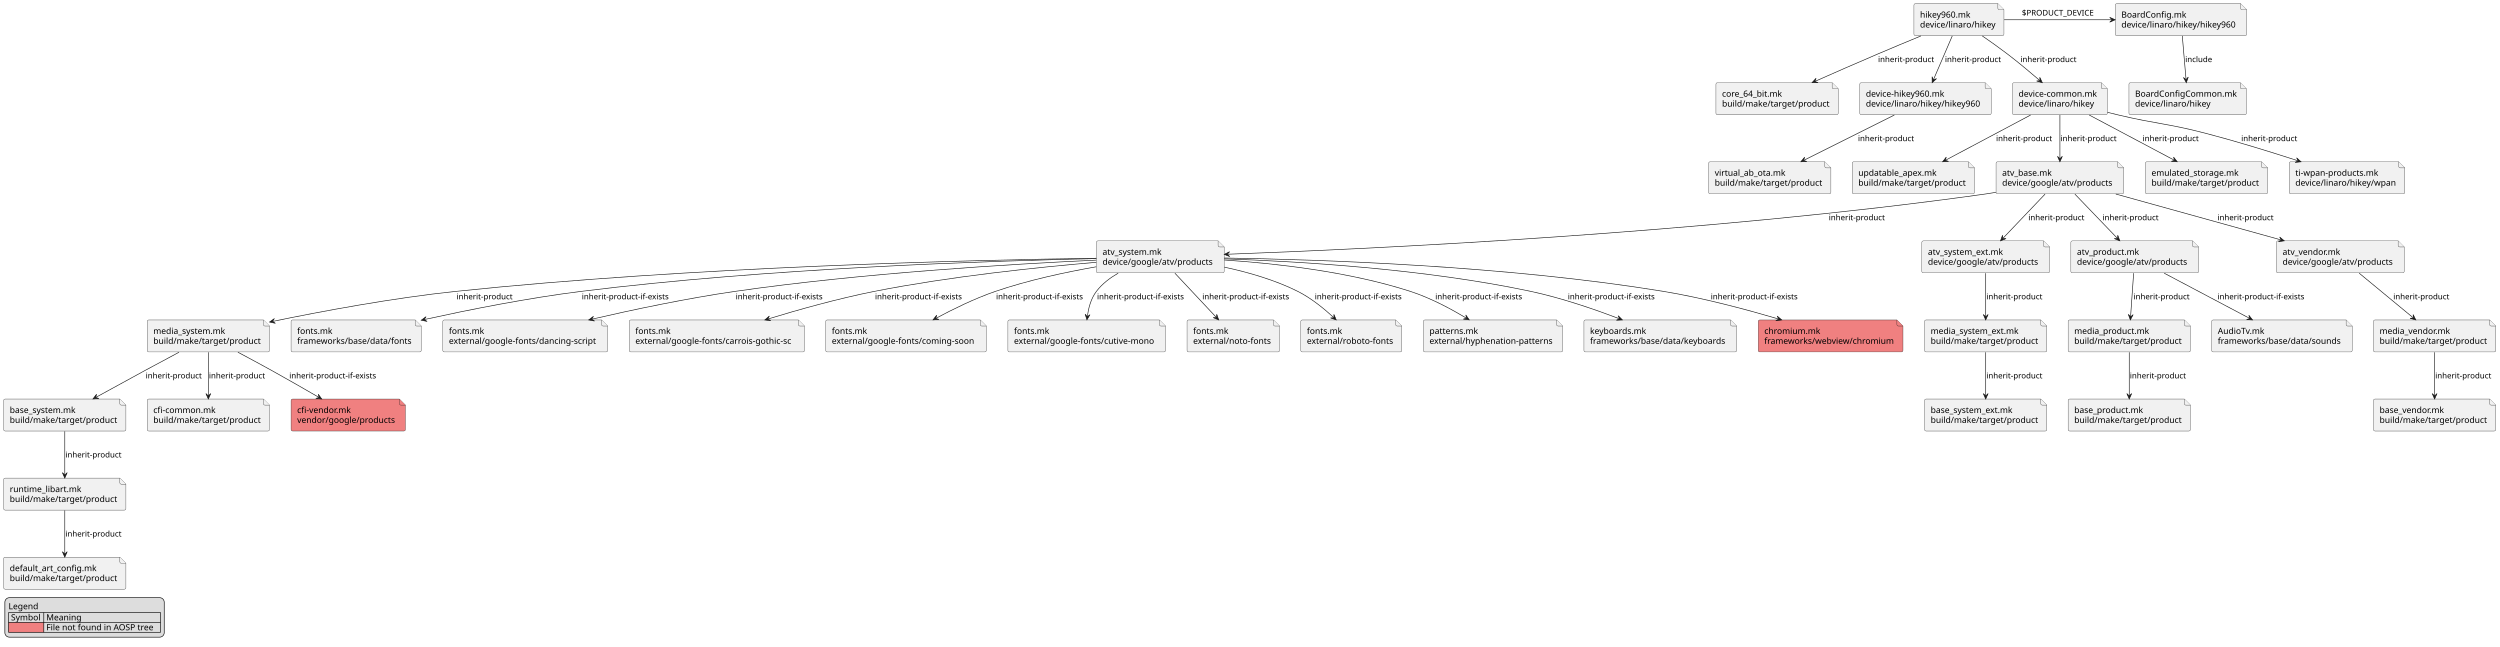
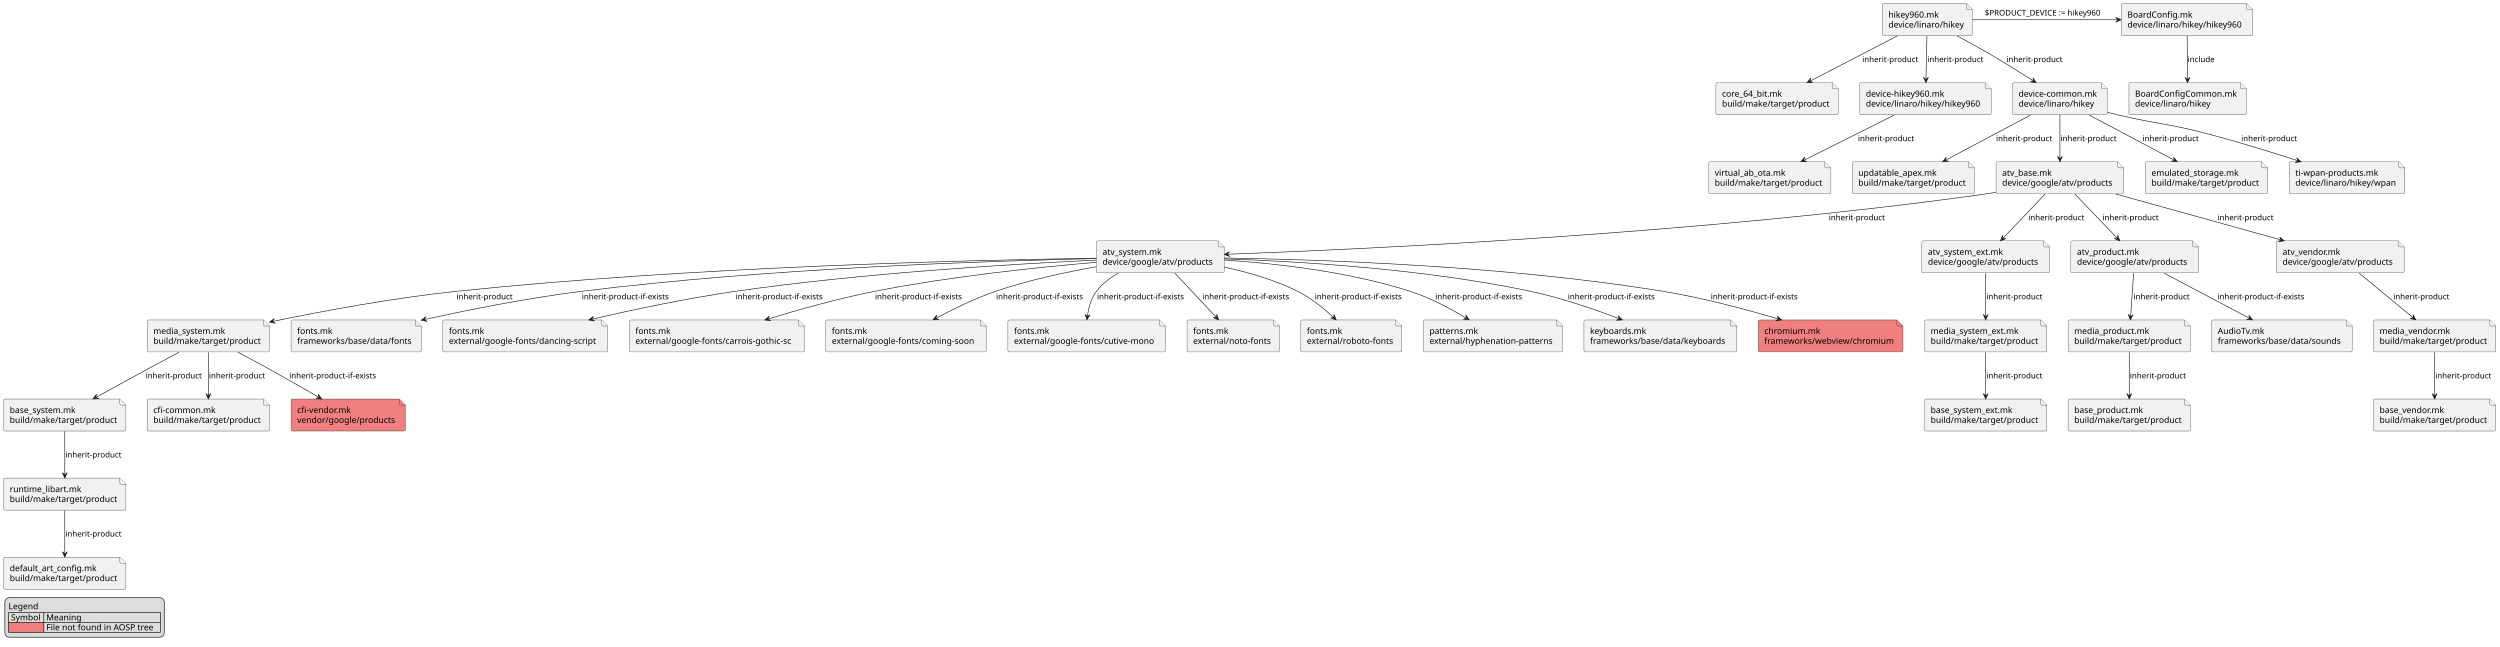
<svg xmlns="http://www.w3.org/2000/svg" contentStyleType="text/css" height="1063px" preserveAspectRatio="none" style="width:4110px;height:1063px;background:#FFFFFF;" version="1.1" viewBox="0 0 4110 1063" width="4110px" zoomAndPan="magnify">
  <defs />
  <g>
    <g id="elem_F0">
-       <path d="M3146.5,8.5 L3146.5,56.094 A2.5,2.5 0 0 0 3149,58.594 L3292,58.594 A2.5,2.5 0 0 0 3294.5,56.094 L3294.5,16 L3284.5,6 L3149,6 A2.5,2.5 0 0 0 3146.5,8.5 " fill="#F1F1F1" style="stroke:#181818;stroke-width:0.5;" />
-       <path d="M3284.5,6 L3284.5,13.5 A2.5,2.5 0 0 0 3287,16 L3294.5,16 " fill="#F1F1F1" style="stroke:#181818;stroke-width:0.5;" />
-       <text fill="#000000" font-family="sans-serif" font-size="14" lengthAdjust="spacing" textLength="88" x="3156.5" y="28.995">hikey960.mk</text>
-       <text fill="#000000" font-family="sans-serif" font-size="14" lengthAdjust="spacing" textLength="128" x="3156.5" y="45.292">device/linaro/hikey</text>
+       <path d="M3094.5,8.5 L3094.5,56.094 A2.5,2.5 0 0 0 3097,58.594 L3240,58.594 A2.5,2.5 0 0 0 3242.5,56.094 L3242.5,16 L3232.5,6 L3097,6 A2.5,2.5 0 0 0 3094.5,8.5 " fill="#F1F1F1" style="stroke:#181818;stroke-width:0.5;" />
+       <path d="M3232.5,6 L3232.5,13.5 A2.5,2.5 0 0 0 3235,16 L3242.5,16 " fill="#F1F1F1" style="stroke:#181818;stroke-width:0.5;" />
+       <text fill="#000000" font-family="sans-serif" font-size="14" lengthAdjust="spacing" textLength="88" x="3104.5" y="28.995">hikey960.mk</text>
+       <text fill="#000000" font-family="sans-serif" font-size="14" lengthAdjust="spacing" textLength="128" x="3104.5" y="45.292">device/linaro/hikey</text>
    </g>
    <g id="elem_F1">
-       <path d="M3477.5,8.5 L3477.5,56.094 A2.5,2.5 0 0 0 3480,58.594 L3691,58.594 A2.5,2.5 0 0 0 3693.5,56.094 L3693.5,16 L3683.5,6 L3480,6 A2.5,2.5 0 0 0 3477.5,8.5 " fill="#F1F1F1" style="stroke:#181818;stroke-width:0.5;" />
-       <path d="M3683.5,6 L3683.5,13.5 A2.5,2.5 0 0 0 3686,16 L3693.5,16 " fill="#F1F1F1" style="stroke:#181818;stroke-width:0.5;" />
-       <text fill="#000000" font-family="sans-serif" font-size="14" lengthAdjust="spacing" textLength="110" x="3487.5" y="28.995">BoardConfig.mk</text>
-       <text fill="#000000" font-family="sans-serif" font-size="14" lengthAdjust="spacing" textLength="196" x="3487.5" y="45.292">device/linaro/hikey/hikey960</text>
+       <path d="M3487.5,8.5 L3487.5,56.094 A2.5,2.5 0 0 0 3490,58.594 L3701,58.594 A2.5,2.5 0 0 0 3703.5,56.094 L3703.5,16 L3693.5,6 L3490,6 A2.5,2.5 0 0 0 3487.5,8.5 " fill="#F1F1F1" style="stroke:#181818;stroke-width:0.5;" />
+       <path d="M3693.5,6 L3693.5,13.5 A2.5,2.5 0 0 0 3696,16 L3703.5,16 " fill="#F1F1F1" style="stroke:#181818;stroke-width:0.5;" />
+       <text fill="#000000" font-family="sans-serif" font-size="14" lengthAdjust="spacing" textLength="110" x="3497.5" y="28.995">BoardConfig.mk</text>
+       <text fill="#000000" font-family="sans-serif" font-size="14" lengthAdjust="spacing" textLength="196" x="3497.5" y="45.292">device/linaro/hikey/hikey960</text>
    </g>
    <g id="elem_F2">
      <path d="M2821,138.5 L2821,186.094 A2.5,2.5 0 0 0 2823.5,188.594 L3019.5,188.594 A2.5,2.5 0 0 0 3022,186.094 L3022,146 L3012,136 L2823.5,136 A2.5,2.5 0 0 0 2821,138.5 " fill="#F1F1F1" style="stroke:#181818;stroke-width:0.5;" />
      <path d="M3012,136 L3012,143.5 A2.5,2.5 0 0 0 3014.5,146 L3022,146 " fill="#F1F1F1" style="stroke:#181818;stroke-width:0.5;" />
      <text fill="#000000" font-family="sans-serif" font-size="14" lengthAdjust="spacing" textLength="105" x="2831" y="158.995">core_64_bit.mk</text>
      <text fill="#000000" font-family="sans-serif" font-size="14" lengthAdjust="spacing" textLength="181" x="2831" y="175.292">build/make/target/product</text>
    </g>
    <g id="elem_F3">
      <path d="M3057.5,138.5 L3057.5,186.094 A2.5,2.5 0 0 0 3060,188.594 L3271,188.594 A2.5,2.5 0 0 0 3273.5,186.094 L3273.5,146 L3263.5,136 L3060,136 A2.5,2.5 0 0 0 3057.5,138.5 " fill="#F1F1F1" style="stroke:#181818;stroke-width:0.5;" />
      <path d="M3263.5,136 L3263.5,143.5 A2.5,2.5 0 0 0 3266,146 L3273.5,146 " fill="#F1F1F1" style="stroke:#181818;stroke-width:0.5;" />
      <text fill="#000000" font-family="sans-serif" font-size="14" lengthAdjust="spacing" textLength="138" x="3067.5" y="158.995">device-hikey960.mk</text>
      <text fill="#000000" font-family="sans-serif" font-size="14" lengthAdjust="spacing" textLength="196" x="3067.5" y="175.292">device/linaro/hikey/hikey960</text>
    </g>
    <g id="elem_F4">
      <path d="M3308.5,138.5 L3308.5,186.094 A2.5,2.5 0 0 0 3311,188.594 L3462,188.594 A2.5,2.5 0 0 0 3464.5,186.094 L3464.5,146 L3454.5,136 L3311,136 A2.5,2.5 0 0 0 3308.5,138.5 " fill="#F1F1F1" style="stroke:#181818;stroke-width:0.5;" />
      <path d="M3454.5,136 L3454.5,143.5 A2.5,2.5 0 0 0 3457,146 L3464.5,146 " fill="#F1F1F1" style="stroke:#181818;stroke-width:0.5;" />
      <text fill="#000000" font-family="sans-serif" font-size="14" lengthAdjust="spacing" textLength="136" x="3318.5" y="158.995">device-common.mk</text>
      <text fill="#000000" font-family="sans-serif" font-size="14" lengthAdjust="spacing" textLength="128" x="3318.5" y="175.292">device/linaro/hikey</text>
    </g>
    <g id="elem_F5">
      <path d="M3500,138.5 L3500,186.094 A2.5,2.5 0 0 0 3502.5,188.594 L3690.5,188.594 A2.5,2.5 0 0 0 3693,186.094 L3693,146 L3683,136 L3502.5,136 A2.5,2.5 0 0 0 3500,138.5 " fill="#F1F1F1" style="stroke:#181818;stroke-width:0.5;" />
      <path d="M3683,136 L3683,143.5 A2.5,2.5 0 0 0 3685.5,146 L3693,146 " fill="#F1F1F1" style="stroke:#181818;stroke-width:0.5;" />
      <text fill="#000000" font-family="sans-serif" font-size="14" lengthAdjust="spacing" textLength="173" x="3510" y="158.995">BoardConfigCommon.mk</text>
      <text fill="#000000" font-family="sans-serif" font-size="14" lengthAdjust="spacing" textLength="128" x="3510" y="175.292">device/linaro/hikey</text>
    </g>
    <g id="elem_F6">
      <path d="M2809,268.5 L2809,316.094 A2.5,2.5 0 0 0 2811.5,318.594 L3007.5,318.594 A2.5,2.5 0 0 0 3010,316.094 L3010,276 L3000,266 L2811.5,266 A2.5,2.5 0 0 0 2809,268.5 " fill="#F1F1F1" style="stroke:#181818;stroke-width:0.5;" />
      <path d="M3000,266 L3000,273.5 A2.5,2.5 0 0 0 3002.5,276 L3010,276 " fill="#F1F1F1" style="stroke:#181818;stroke-width:0.5;" />
      <text fill="#000000" font-family="sans-serif" font-size="14" lengthAdjust="spacing" textLength="118" x="2819" y="288.995">virtual_ab_ota.mk</text>
      <text fill="#000000" font-family="sans-serif" font-size="14" lengthAdjust="spacing" textLength="181" x="2819" y="305.292">build/make/target/product</text>
    </g>
    <g id="elem_F7">
      <path d="M3045,268.5 L3045,316.094 A2.5,2.5 0 0 0 3047.5,318.594 L3243.5,318.594 A2.5,2.5 0 0 0 3246,316.094 L3246,276 L3236,266 L3047.5,266 A2.5,2.5 0 0 0 3045,268.5 " fill="#F1F1F1" style="stroke:#181818;stroke-width:0.5;" />
      <path d="M3236,266 L3236,273.5 A2.5,2.5 0 0 0 3238.5,276 L3246,276 " fill="#F1F1F1" style="stroke:#181818;stroke-width:0.5;" />
      <text fill="#000000" font-family="sans-serif" font-size="14" lengthAdjust="spacing" textLength="134" x="3055" y="288.995">updatable_apex.mk</text>
      <text fill="#000000" font-family="sans-serif" font-size="14" lengthAdjust="spacing" textLength="181" x="3055" y="305.292">build/make/target/product</text>
    </g>
    <g id="elem_F8">
      <path d="M3281.5,268.5 L3281.5,316.094 A2.5,2.5 0 0 0 3284,318.594 L3489,318.594 A2.5,2.5 0 0 0 3491.5,316.094 L3491.5,276 L3481.5,266 L3284,266 A2.5,2.5 0 0 0 3281.5,268.5 " fill="#F1F1F1" style="stroke:#181818;stroke-width:0.5;" />
      <path d="M3481.5,266 L3481.5,273.5 A2.5,2.5 0 0 0 3484,276 L3491.5,276 " fill="#F1F1F1" style="stroke:#181818;stroke-width:0.5;" />
      <text fill="#000000" font-family="sans-serif" font-size="14" lengthAdjust="spacing" textLength="86" x="3291.5" y="288.995">atv_base.mk</text>
      <text fill="#000000" font-family="sans-serif" font-size="14" lengthAdjust="spacing" textLength="190" x="3291.5" y="305.292">device/google/atv/products</text>
    </g>
    <g id="elem_F9">
      <path d="M3527,268.5 L3527,316.094 A2.5,2.5 0 0 0 3529.5,318.594 L3725.5,318.594 A2.5,2.5 0 0 0 3728,316.094 L3728,276 L3718,266 L3529.5,266 A2.5,2.5 0 0 0 3527,268.5 " fill="#F1F1F1" style="stroke:#181818;stroke-width:0.5;" />
      <path d="M3718,266 L3718,273.5 A2.5,2.5 0 0 0 3720.5,276 L3728,276 " fill="#F1F1F1" style="stroke:#181818;stroke-width:0.5;" />
      <text fill="#000000" font-family="sans-serif" font-size="14" lengthAdjust="spacing" textLength="150" x="3537" y="288.995">emulated_storage.mk</text>
      <text fill="#000000" font-family="sans-serif" font-size="14" lengthAdjust="spacing" textLength="181" x="3537" y="305.292">build/make/target/product</text>
    </g>
    <g id="elem_F10">
      <path d="M3763.5,268.5 L3763.5,316.094 A2.5,2.5 0 0 0 3766,318.594 L3951,318.594 A2.5,2.5 0 0 0 3953.5,316.094 L3953.5,276 L3943.5,266 L3766,266 A2.5,2.5 0 0 0 3763.5,268.5 " fill="#F1F1F1" style="stroke:#181818;stroke-width:0.5;" />
      <path d="M3943.5,266 L3943.5,273.5 A2.5,2.5 0 0 0 3946,276 L3953.5,276 " fill="#F1F1F1" style="stroke:#181818;stroke-width:0.5;" />
      <text fill="#000000" font-family="sans-serif" font-size="14" lengthAdjust="spacing" textLength="142" x="3773.5" y="288.995">ti-wpan-products.mk</text>
      <text fill="#000000" font-family="sans-serif" font-size="14" lengthAdjust="spacing" textLength="170" x="3773.5" y="305.292">device/linaro/hikey/wpan</text>
    </g>
    <g id="elem_F11">
      <path d="M1802.5,398.5 L1802.5,446.094 A2.5,2.5 0 0 0 1805,448.594 L2010,448.594 A2.5,2.5 0 0 0 2012.5,446.094 L2012.5,406 L2002.5,396 L1805,396 A2.5,2.5 0 0 0 1802.5,398.5 " fill="#F1F1F1" style="stroke:#181818;stroke-width:0.5;" />
      <path d="M2002.5,396 L2002.5,403.5 A2.5,2.5 0 0 0 2005,406 L2012.5,406 " fill="#F1F1F1" style="stroke:#181818;stroke-width:0.5;" />
      <text fill="#000000" font-family="sans-serif" font-size="14" lengthAdjust="spacing" textLength="102" x="1812.5" y="418.995">atv_system.mk</text>
      <text fill="#000000" font-family="sans-serif" font-size="14" lengthAdjust="spacing" textLength="190" x="1812.5" y="435.292">device/google/atv/products</text>
    </g>
    <g id="elem_F12">
      <path d="M3159.5,398.5 L3159.5,446.094 A2.5,2.5 0 0 0 3162,448.594 L3367,448.594 A2.5,2.5 0 0 0 3369.5,446.094 L3369.5,406 L3359.5,396 L3162,396 A2.5,2.5 0 0 0 3159.5,398.5 " fill="#F1F1F1" style="stroke:#181818;stroke-width:0.5;" />
      <path d="M3359.5,396 L3359.5,403.5 A2.5,2.5 0 0 0 3362,406 L3369.5,406 " fill="#F1F1F1" style="stroke:#181818;stroke-width:0.5;" />
      <text fill="#000000" font-family="sans-serif" font-size="14" lengthAdjust="spacing" textLength="130" x="3169.5" y="418.995">atv_system_ext.mk</text>
      <text fill="#000000" font-family="sans-serif" font-size="14" lengthAdjust="spacing" textLength="190" x="3169.5" y="435.292">device/google/atv/products</text>
    </g>
    <g id="elem_F13">
      <path d="M3404.5,398.5 L3404.5,446.094 A2.5,2.5 0 0 0 3407,448.594 L3612,448.594 A2.5,2.5 0 0 0 3614.5,446.094 L3614.5,406 L3604.5,396 L3407,396 A2.5,2.5 0 0 0 3404.5,398.5 " fill="#F1F1F1" style="stroke:#181818;stroke-width:0.5;" />
      <path d="M3604.5,396 L3604.5,403.5 A2.5,2.5 0 0 0 3607,406 L3614.5,406 " fill="#F1F1F1" style="stroke:#181818;stroke-width:0.5;" />
      <text fill="#000000" font-family="sans-serif" font-size="14" lengthAdjust="spacing" textLength="106" x="3414.5" y="418.995">atv_product.mk</text>
      <text fill="#000000" font-family="sans-serif" font-size="14" lengthAdjust="spacing" textLength="190" x="3414.5" y="435.292">device/google/atv/products</text>
    </g>
    <g id="elem_F14">
      <path d="M3742.5,398.5 L3742.5,446.094 A2.5,2.5 0 0 0 3745,448.594 L3950,448.594 A2.5,2.5 0 0 0 3952.5,446.094 L3952.5,406 L3942.5,396 L3745,396 A2.5,2.5 0 0 0 3742.5,398.5 " fill="#F1F1F1" style="stroke:#181818;stroke-width:0.5;" />
      <path d="M3942.5,396 L3942.5,403.5 A2.5,2.5 0 0 0 3945,406 L3952.5,406 " fill="#F1F1F1" style="stroke:#181818;stroke-width:0.5;" />
      <text fill="#000000" font-family="sans-serif" font-size="14" lengthAdjust="spacing" textLength="100" x="3752.5" y="418.995">atv_vendor.mk</text>
      <text fill="#000000" font-family="sans-serif" font-size="14" lengthAdjust="spacing" textLength="190" x="3752.5" y="435.292">device/google/atv/products</text>
    </g>
    <g id="elem_F15">
      <path d="M242,528.5 L242,576.094 A2.5,2.5 0 0 0 244.5,578.594 L440.5,578.594 A2.5,2.5 0 0 0 443,576.094 L443,536 L433,526 L244.5,526 A2.5,2.5 0 0 0 242,528.5 " fill="#F1F1F1" style="stroke:#181818;stroke-width:0.5;" />
      <path d="M433,526 L433,533.5 A2.5,2.5 0 0 0 435.5,536 L443,536 " fill="#F1F1F1" style="stroke:#181818;stroke-width:0.5;" />
      <text fill="#000000" font-family="sans-serif" font-size="14" lengthAdjust="spacing" textLength="124" x="252" y="548.995">media_system.mk</text>
      <text fill="#000000" font-family="sans-serif" font-size="14" lengthAdjust="spacing" textLength="181" x="252" y="565.292">build/make/target/product</text>
    </g>
    <g id="elem_F16">
      <path d="M478.5,528.5 L478.5,576.094 A2.5,2.5 0 0 0 481,578.594 L690,578.594 A2.5,2.5 0 0 0 692.5,576.094 L692.5,536 L682.5,526 L481,526 A2.5,2.5 0 0 0 478.5,528.5 " fill="#F1F1F1" style="stroke:#181818;stroke-width:0.5;" />
      <path d="M682.5,526 L682.5,533.5 A2.5,2.5 0 0 0 685,536 L692.5,536 " fill="#F1F1F1" style="stroke:#181818;stroke-width:0.5;" />
      <text fill="#000000" font-family="sans-serif" font-size="14" lengthAdjust="spacing" textLength="60" x="488.5" y="548.995">fonts.mk</text>
      <text fill="#000000" font-family="sans-serif" font-size="14" lengthAdjust="spacing" textLength="194" x="488.5" y="565.292">frameworks/base/data/fonts</text>
    </g>
    <g id="elem_F17">
      <path d="M728,528.5 L728,576.094 A2.5,2.5 0 0 0 730.5,578.594 L996.5,578.594 A2.5,2.5 0 0 0 999,576.094 L999,536 L989,526 L730.5,526 A2.5,2.5 0 0 0 728,528.5 " fill="#F1F1F1" style="stroke:#181818;stroke-width:0.5;" />
      <path d="M989,526 L989,533.5 A2.5,2.5 0 0 0 991.5,536 L999,536 " fill="#F1F1F1" style="stroke:#181818;stroke-width:0.5;" />
      <text fill="#000000" font-family="sans-serif" font-size="14" lengthAdjust="spacing" textLength="60" x="738" y="548.995">fonts.mk</text>
      <text fill="#000000" font-family="sans-serif" font-size="14" lengthAdjust="spacing" textLength="251" x="738" y="565.292">external/google-fonts/dancing-script</text>
    </g>
    <g id="elem_F18">
      <path d="M1034.5,528.5 L1034.5,576.094 A2.5,2.5 0 0 0 1037,578.594 L1320,578.594 A2.5,2.5 0 0 0 1322.5,576.094 L1322.5,536 L1312.5,526 L1037,526 A2.5,2.5 0 0 0 1034.5,528.5 " fill="#F1F1F1" style="stroke:#181818;stroke-width:0.5;" />
      <path d="M1312.5,526 L1312.5,533.5 A2.5,2.5 0 0 0 1315,536 L1322.5,536 " fill="#F1F1F1" style="stroke:#181818;stroke-width:0.5;" />
      <text fill="#000000" font-family="sans-serif" font-size="14" lengthAdjust="spacing" textLength="60" x="1044.5" y="548.995">fonts.mk</text>
      <text fill="#000000" font-family="sans-serif" font-size="14" lengthAdjust="spacing" textLength="268" x="1044.5" y="565.292">external/google-fonts/carrois-gothic-sc</text>
    </g>
    <g id="elem_F19">
      <path d="M1357.5,528.5 L1357.5,576.094 A2.5,2.5 0 0 0 1360,578.594 L1619,578.594 A2.5,2.5 0 0 0 1621.5,576.094 L1621.5,536 L1611.5,526 L1360,526 A2.5,2.5 0 0 0 1357.5,528.5 " fill="#F1F1F1" style="stroke:#181818;stroke-width:0.5;" />
      <path d="M1611.5,526 L1611.5,533.5 A2.5,2.5 0 0 0 1614,536 L1621.5,536 " fill="#F1F1F1" style="stroke:#181818;stroke-width:0.5;" />
      <text fill="#000000" font-family="sans-serif" font-size="14" lengthAdjust="spacing" textLength="60" x="1367.5" y="548.995">fonts.mk</text>
      <text fill="#000000" font-family="sans-serif" font-size="14" lengthAdjust="spacing" textLength="244" x="1367.5" y="565.292">external/google-fonts/coming-soon</text>
    </g>
    <g id="elem_F20">
      <path d="M1657,528.5 L1657,576.094 A2.5,2.5 0 0 0 1659.5,578.594 L1913.5,578.594 A2.5,2.5 0 0 0 1916,576.094 L1916,536 L1906,526 L1659.5,526 A2.5,2.5 0 0 0 1657,528.5 " fill="#F1F1F1" style="stroke:#181818;stroke-width:0.5;" />
      <path d="M1906,526 L1906,533.5 A2.5,2.5 0 0 0 1908.5,536 L1916,536 " fill="#F1F1F1" style="stroke:#181818;stroke-width:0.5;" />
      <text fill="#000000" font-family="sans-serif" font-size="14" lengthAdjust="spacing" textLength="60" x="1667" y="548.995">fonts.mk</text>
      <text fill="#000000" font-family="sans-serif" font-size="14" lengthAdjust="spacing" textLength="239" x="1667" y="565.292">external/google-fonts/cutive-mono</text>
    </g>
    <g id="elem_F21">
      <path d="M1951.5,528.5 L1951.5,576.094 A2.5,2.5 0 0 0 1954,578.594 L2101,578.594 A2.5,2.5 0 0 0 2103.5,576.094 L2103.5,536 L2093.5,526 L1954,526 A2.5,2.5 0 0 0 1951.5,528.5 " fill="#F1F1F1" style="stroke:#181818;stroke-width:0.5;" />
      <path d="M2093.5,526 L2093.5,533.5 A2.5,2.5 0 0 0 2096,536 L2103.5,536 " fill="#F1F1F1" style="stroke:#181818;stroke-width:0.5;" />
      <text fill="#000000" font-family="sans-serif" font-size="14" lengthAdjust="spacing" textLength="60" x="1961.5" y="548.995">fonts.mk</text>
      <text fill="#000000" font-family="sans-serif" font-size="14" lengthAdjust="spacing" textLength="132" x="1961.5" y="565.292">external/noto-fonts</text>
    </g>
    <g id="elem_F22">
      <path d="M2138.5,528.5 L2138.5,576.094 A2.5,2.5 0 0 0 2141,578.594 L2302,578.594 A2.5,2.5 0 0 0 2304.5,576.094 L2304.5,536 L2294.5,526 L2141,526 A2.5,2.5 0 0 0 2138.5,528.5 " fill="#F1F1F1" style="stroke:#181818;stroke-width:0.5;" />
      <path d="M2294.5,526 L2294.5,533.5 A2.5,2.5 0 0 0 2297,536 L2304.5,536 " fill="#F1F1F1" style="stroke:#181818;stroke-width:0.5;" />
      <text fill="#000000" font-family="sans-serif" font-size="14" lengthAdjust="spacing" textLength="60" x="2148.5" y="548.995">fonts.mk</text>
      <text fill="#000000" font-family="sans-serif" font-size="14" lengthAdjust="spacing" textLength="146" x="2148.5" y="565.292">external/roboto-fonts</text>
    </g>
    <g id="elem_F23">
      <path d="M2340,528.5 L2340,576.094 A2.5,2.5 0 0 0 2342.5,578.594 L2566.5,578.594 A2.5,2.5 0 0 0 2569,576.094 L2569,536 L2559,526 L2342.5,526 A2.5,2.5 0 0 0 2340,528.5 " fill="#F1F1F1" style="stroke:#181818;stroke-width:0.5;" />
      <path d="M2559,526 L2559,533.5 A2.5,2.5 0 0 0 2561.5,536 L2569,536 " fill="#F1F1F1" style="stroke:#181818;stroke-width:0.5;" />
      <text fill="#000000" font-family="sans-serif" font-size="14" lengthAdjust="spacing" textLength="83" x="2350" y="548.995">patterns.mk</text>
      <text fill="#000000" font-family="sans-serif" font-size="14" lengthAdjust="spacing" textLength="209" x="2350" y="565.292">external/hyphenation-patterns</text>
    </g>
    <g id="elem_F24">
      <path d="M2604,528.5 L2604,576.094 A2.5,2.5 0 0 0 2606.5,578.594 L2852.5,578.594 A2.5,2.5 0 0 0 2855,576.094 L2855,536 L2845,526 L2606.5,526 A2.5,2.5 0 0 0 2604,528.5 " fill="#F1F1F1" style="stroke:#181818;stroke-width:0.5;" />
      <path d="M2845,526 L2845,533.5 A2.5,2.5 0 0 0 2847.5,536 L2855,536 " fill="#F1F1F1" style="stroke:#181818;stroke-width:0.5;" />
      <text fill="#000000" font-family="sans-serif" font-size="14" lengthAdjust="spacing" textLength="97" x="2614" y="548.995">keyboards.mk</text>
      <text fill="#000000" font-family="sans-serif" font-size="14" lengthAdjust="spacing" textLength="231" x="2614" y="565.292">frameworks/base/data/keyboards</text>
    </g>
    <g id="elem_F25">
      <path d="M2890.5,528.5 L2890.5,576.094 A2.5,2.5 0 0 0 2893,578.594 L3126,578.594 A2.5,2.5 0 0 0 3128.5,576.094 L3128.5,536 L3118.5,526 L2893,526 A2.5,2.5 0 0 0 2890.5,528.5 " fill="#F08080" style="stroke:#181818;stroke-width:0.5;" />
      <path d="M3118.5,526 L3118.5,533.5 A2.5,2.5 0 0 0 3121,536 L3128.5,536 " fill="#F08080" style="stroke:#181818;stroke-width:0.5;" />
      <text fill="#000000" font-family="sans-serif" font-size="14" lengthAdjust="spacing" textLength="94" x="2900.5" y="548.995">chromium.mk</text>
      <text fill="#000000" font-family="sans-serif" font-size="14" lengthAdjust="spacing" textLength="218" x="2900.5" y="565.292">frameworks/webview/chromium</text>
    </g>
    <g id="elem_F26">
      <path d="M3164,528.5 L3164,576.094 A2.5,2.5 0 0 0 3166.5,578.594 L3362.5,578.594 A2.5,2.5 0 0 0 3365,576.094 L3365,536 L3355,526 L3166.5,526 A2.5,2.5 0 0 0 3164,528.5 " fill="#F1F1F1" style="stroke:#181818;stroke-width:0.5;" />
      <path d="M3355,526 L3355,533.5 A2.5,2.5 0 0 0 3357.5,536 L3365,536 " fill="#F1F1F1" style="stroke:#181818;stroke-width:0.5;" />
      <text fill="#000000" font-family="sans-serif" font-size="14" lengthAdjust="spacing" textLength="152" x="3174" y="548.995">media_system_ext.mk</text>
      <text fill="#000000" font-family="sans-serif" font-size="14" lengthAdjust="spacing" textLength="181" x="3174" y="565.292">build/make/target/product</text>
    </g>
    <g id="elem_F27">
      <path d="M3400,528.5 L3400,576.094 A2.5,2.5 0 0 0 3402.5,578.594 L3598.5,578.594 A2.5,2.5 0 0 0 3601,576.094 L3601,536 L3591,526 L3402.5,526 A2.5,2.5 0 0 0 3400,528.5 " fill="#F1F1F1" style="stroke:#181818;stroke-width:0.5;" />
      <path d="M3591,526 L3591,533.5 A2.5,2.5 0 0 0 3593.5,536 L3601,536 " fill="#F1F1F1" style="stroke:#181818;stroke-width:0.5;" />
      <text fill="#000000" font-family="sans-serif" font-size="14" lengthAdjust="spacing" textLength="128" x="3410" y="548.995">media_product.mk</text>
      <text fill="#000000" font-family="sans-serif" font-size="14" lengthAdjust="spacing" textLength="181" x="3410" y="565.292">build/make/target/product</text>
    </g>
    <g id="elem_F28">
      <path d="M3636,528.5 L3636,576.094 A2.5,2.5 0 0 0 3638.5,578.594 L3864.5,578.594 A2.5,2.5 0 0 0 3867,576.094 L3867,536 L3857,526 L3638.5,526 A2.5,2.5 0 0 0 3636,528.5 " fill="#F1F1F1" style="stroke:#181818;stroke-width:0.5;" />
      <path d="M3857,526 L3857,533.5 A2.5,2.5 0 0 0 3859.5,536 L3867,536 " fill="#F1F1F1" style="stroke:#181818;stroke-width:0.5;" />
      <text fill="#000000" font-family="sans-serif" font-size="14" lengthAdjust="spacing" textLength="80" x="3646" y="548.995">AudioTv.mk</text>
      <text fill="#000000" font-family="sans-serif" font-size="14" lengthAdjust="spacing" textLength="211" x="3646" y="565.292">frameworks/base/data/sounds</text>
    </g>
    <g id="elem_F29">
      <path d="M3902,528.5 L3902,576.094 A2.5,2.5 0 0 0 3904.5,578.594 L4100.5,578.594 A2.5,2.5 0 0 0 4103,576.094 L4103,536 L4093,526 L3904.5,526 A2.5,2.5 0 0 0 3902,528.5 " fill="#F1F1F1" style="stroke:#181818;stroke-width:0.5;" />
      <path d="M4093,526 L4093,533.5 A2.5,2.5 0 0 0 4095.5,536 L4103,536 " fill="#F1F1F1" style="stroke:#181818;stroke-width:0.5;" />
      <text fill="#000000" font-family="sans-serif" font-size="14" lengthAdjust="spacing" textLength="122" x="3912" y="548.995">media_vendor.mk</text>
      <text fill="#000000" font-family="sans-serif" font-size="14" lengthAdjust="spacing" textLength="181" x="3912" y="565.292">build/make/target/product</text>
    </g>
    <g id="elem_F30">
      <path d="M6,658.5 L6,706.094 A2.5,2.5 0 0 0 8.5,708.594 L204.5,708.594 A2.5,2.5 0 0 0 207,706.094 L207,666 L197,656 L8.5,656 A2.5,2.5 0 0 0 6,658.5 " fill="#F1F1F1" style="stroke:#181818;stroke-width:0.5;" />
      <path d="M197,656 L197,663.5 A2.5,2.5 0 0 0 199.5,666 L207,666 " fill="#F1F1F1" style="stroke:#181818;stroke-width:0.5;" />
      <text fill="#000000" font-family="sans-serif" font-size="14" lengthAdjust="spacing" textLength="116" x="16" y="678.995">base_system.mk</text>
      <text fill="#000000" font-family="sans-serif" font-size="14" lengthAdjust="spacing" textLength="181" x="16" y="695.292">build/make/target/product</text>
    </g>
    <g id="elem_F31">
      <path d="M242,658.5 L242,706.094 A2.5,2.5 0 0 0 244.5,708.594 L440.5,708.594 A2.5,2.5 0 0 0 443,706.094 L443,666 L433,656 L244.5,656 A2.5,2.5 0 0 0 242,658.5 " fill="#F1F1F1" style="stroke:#181818;stroke-width:0.5;" />
      <path d="M433,656 L433,663.5 A2.5,2.5 0 0 0 435.5,666 L443,666 " fill="#F1F1F1" style="stroke:#181818;stroke-width:0.5;" />
      <text fill="#000000" font-family="sans-serif" font-size="14" lengthAdjust="spacing" textLength="106" x="252" y="678.995">cfi-common.mk</text>
      <text fill="#000000" font-family="sans-serif" font-size="14" lengthAdjust="spacing" textLength="181" x="252" y="695.292">build/make/target/product</text>
    </g>
    <g id="elem_F32">
      <path d="M478.5,658.5 L478.5,706.094 A2.5,2.5 0 0 0 481,708.594 L664,708.594 A2.5,2.5 0 0 0 666.5,706.094 L666.5,666 L656.5,656 L481,656 A2.5,2.5 0 0 0 478.5,658.5 " fill="#F08080" style="stroke:#181818;stroke-width:0.5;" />
      <path d="M656.5,656 L656.5,663.5 A2.5,2.5 0 0 0 659,666 L666.5,666 " fill="#F08080" style="stroke:#181818;stroke-width:0.5;" />
      <text fill="#000000" font-family="sans-serif" font-size="14" lengthAdjust="spacing" textLength="93" x="488.5" y="678.995">cfi-vendor.mk</text>
      <text fill="#000000" font-family="sans-serif" font-size="14" lengthAdjust="spacing" textLength="168" x="488.5" y="695.292">vendor/google/products</text>
    </g>
    <g id="elem_F33">
      <path d="M3164,658.5 L3164,706.094 A2.5,2.5 0 0 0 3166.5,708.594 L3362.5,708.594 A2.5,2.5 0 0 0 3365,706.094 L3365,666 L3355,656 L3166.5,656 A2.5,2.5 0 0 0 3164,658.5 " fill="#F1F1F1" style="stroke:#181818;stroke-width:0.5;" />
      <path d="M3355,656 L3355,663.5 A2.5,2.5 0 0 0 3357.5,666 L3365,666 " fill="#F1F1F1" style="stroke:#181818;stroke-width:0.5;" />
      <text fill="#000000" font-family="sans-serif" font-size="14" lengthAdjust="spacing" textLength="144" x="3174" y="678.995">base_system_ext.mk</text>
      <text fill="#000000" font-family="sans-serif" font-size="14" lengthAdjust="spacing" textLength="181" x="3174" y="695.292">build/make/target/product</text>
    </g>
    <g id="elem_F34">
      <path d="M3400,658.5 L3400,706.094 A2.5,2.5 0 0 0 3402.5,708.594 L3598.5,708.594 A2.5,2.5 0 0 0 3601,706.094 L3601,666 L3591,656 L3402.5,656 A2.5,2.5 0 0 0 3400,658.5 " fill="#F1F1F1" style="stroke:#181818;stroke-width:0.5;" />
      <path d="M3591,656 L3591,663.5 A2.5,2.5 0 0 0 3593.5,666 L3601,666 " fill="#F1F1F1" style="stroke:#181818;stroke-width:0.5;" />
      <text fill="#000000" font-family="sans-serif" font-size="14" lengthAdjust="spacing" textLength="120" x="3410" y="678.995">base_product.mk</text>
      <text fill="#000000" font-family="sans-serif" font-size="14" lengthAdjust="spacing" textLength="181" x="3410" y="695.292">build/make/target/product</text>
    </g>
    <g id="elem_F35">
      <path d="M3902,658.5 L3902,706.094 A2.5,2.5 0 0 0 3904.5,708.594 L4100.5,708.594 A2.5,2.5 0 0 0 4103,706.094 L4103,666 L4093,656 L3904.5,656 A2.5,2.5 0 0 0 3902,658.5 " fill="#F1F1F1" style="stroke:#181818;stroke-width:0.5;" />
      <path d="M4093,656 L4093,663.5 A2.5,2.5 0 0 0 4095.5,666 L4103,666 " fill="#F1F1F1" style="stroke:#181818;stroke-width:0.5;" />
      <text fill="#000000" font-family="sans-serif" font-size="14" lengthAdjust="spacing" textLength="114" x="3912" y="678.995">base_vendor.mk</text>
      <text fill="#000000" font-family="sans-serif" font-size="14" lengthAdjust="spacing" textLength="181" x="3912" y="695.292">build/make/target/product</text>
    </g>
    <g id="elem_F36">
      <path d="M6,788.5 L6,836.094 A2.5,2.5 0 0 0 8.5,838.594 L204.5,838.594 A2.5,2.5 0 0 0 207,836.094 L207,796 L197,786 L8.5,786 A2.5,2.5 0 0 0 6,788.5 " fill="#F1F1F1" style="stroke:#181818;stroke-width:0.5;" />
      <path d="M197,786 L197,793.5 A2.5,2.5 0 0 0 199.5,796 L207,796 " fill="#F1F1F1" style="stroke:#181818;stroke-width:0.5;" />
      <text fill="#000000" font-family="sans-serif" font-size="14" lengthAdjust="spacing" textLength="118" x="16" y="808.995">runtime_libart.mk</text>
      <text fill="#000000" font-family="sans-serif" font-size="14" lengthAdjust="spacing" textLength="181" x="16" y="825.292">build/make/target/product</text>
    </g>
    <g id="elem_F37">
      <path d="M6,918.5 L6,966.094 A2.5,2.5 0 0 0 8.5,968.594 L204.5,968.594 A2.5,2.5 0 0 0 207,966.094 L207,926 L197,916 L8.5,916 A2.5,2.5 0 0 0 6,918.5 " fill="#F1F1F1" style="stroke:#181818;stroke-width:0.5;" />
      <path d="M197,916 L197,923.5 A2.5,2.5 0 0 0 199.5,926 L207,926 " fill="#F1F1F1" style="stroke:#181818;stroke-width:0.5;" />
      <text fill="#000000" font-family="sans-serif" font-size="14" lengthAdjust="spacing" textLength="146" x="16" y="938.995">default_art_config.mk</text>
      <text fill="#000000" font-family="sans-serif" font-size="14" lengthAdjust="spacing" textLength="181" x="16" y="955.292">build/make/target/product</text>
    </g>
    <g id="link_F0_F1">
-       <path codeLine="154" d="M3294.8,32.5 C3345.79,32.5 3414.41,32.5 3472.18,32.5 " fill="none" id="F0-to-F1" style="stroke:#181818;stroke-width:1.0;" />
-       <polygon fill="#181818" points="3477.38,32.5,3468.38,28.5,3472.38,32.5,3468.38,36.5,3477.38,32.5" style="stroke:#181818;stroke-width:1.0;" />
-       <text fill="#000000" font-family="sans-serif" font-size="13" lengthAdjust="spacing" textLength="124" x="3324" y="25.567">$PRODUCT_DEVICE</text>
+       <path codeLine="154" d="M3242.88,32.5 C3308.8,32.5 3406.06,32.5 3481.74,32.5 " fill="none" id="F0-to-F1" style="stroke:#181818;stroke-width:1.0;" />
+       <polygon fill="#181818" points="3487.15,32.5,3478.15,28.5,3482.15,32.5,3478.15,36.5,3487.15,32.5" style="stroke:#181818;stroke-width:1.0;" />
+       <text fill="#000000" font-family="sans-serif" font-size="13" lengthAdjust="spacing" textLength="204" x="3263" y="25.567">$PRODUCT_DEVICE := hikey960</text>
    </g>
    <g id="link_F0_F2">
-       <path codeLine="155" d="M3158,59.06 C3135.43,68.38 3109.78,79.07 3086.5,89 C3052.49,103.51 3014.72,120.08 2983.91,133.7 " fill="none" id="F0-to-F2" style="stroke:#181818;stroke-width:1.0;" />
-       <polygon fill="#181818" points="2979.02,135.87,2988.869,135.901,2983.595,133.854,2985.643,128.581,2979.02,135.87" style="stroke:#181818;stroke-width:1.0;" />
-       <text fill="#000000" font-family="sans-serif" font-size="13" lengthAdjust="spacing" textLength="94" x="3087.5" y="102.067">inherit-product</text>
+       <path codeLine="155" d="M3119.11,59.1 C3077.54,80.63 3018.21,111.38 2975.41,133.56 " fill="none" id="F0-to-F2" style="stroke:#181818;stroke-width:1.0;" />
+       <polygon fill="#181818" points="2970.8,135.95,2980.631,135.365,2975.24,133.651,2976.954,128.26,2970.8,135.95" style="stroke:#181818;stroke-width:1.0;" />
+       <text fill="#000000" font-family="sans-serif" font-size="13" lengthAdjust="spacing" textLength="94" x="3061.5" y="102.067">inherit-product</text>
    </g>
    <g id="link_F0_F3">
-       <path codeLine="156" d="M3209.5,59.1 C3200.58,79.85 3187.99,109.16 3178.56,131.1 " fill="none" id="F0-to-F3" style="stroke:#181818;stroke-width:1.0;" />
-       <polygon fill="#181818" points="3176.48,135.95,3183.719,129.272,3178.462,131.359,3176.374,126.102,3176.48,135.95" style="stroke:#181818;stroke-width:1.0;" />
-       <text fill="#000000" font-family="sans-serif" font-size="13" lengthAdjust="spacing" textLength="94" x="3197.5" y="102.067">inherit-product</text>
+       <path codeLine="156" d="M3167.9,59.1 C3167.42,79.76 3166.73,108.91 3166.22,130.83 " fill="none" id="F0-to-F3" style="stroke:#181818;stroke-width:1.0;" />
+       <polygon fill="#181818" points="3166.1,135.95,3170.305,127.044,3166.214,130.951,3162.307,126.861,3166.1,135.95" style="stroke:#181818;stroke-width:1.0;" />
+       <text fill="#000000" font-family="sans-serif" font-size="13" lengthAdjust="spacing" textLength="94" x="3168.5" y="102.067">inherit-product</text>
    </g>
    <g id="link_F0_F4">
-       <path codeLine="157" d="M3258.87,59.04 C3272.24,68.22 3287.21,78.83 3300.5,89 C3318.51,102.79 3337.88,118.99 3353.67,132.58 " fill="none" id="F0-to-F4" style="stroke:#181818;stroke-width:1.0;" />
-       <polygon fill="#181818" points="3357.61,135.97,3353.396,127.068,3353.82,132.709,3348.179,133.132,3357.61,135.97" style="stroke:#181818;stroke-width:1.0;" />
-       <text fill="#000000" font-family="sans-serif" font-size="13" lengthAdjust="spacing" textLength="94" x="3321.5" y="102.067">inherit-product</text>
+       <path codeLine="157" d="M3217.61,59.08 C3234.79,68.27 3254.13,78.86 3271.5,89 C3295.58,103.05 3321.92,119.58 3343.31,133.29 " fill="none" id="F0-to-F4" style="stroke:#181818;stroke-width:1.0;" />
+       <polygon fill="#181818" points="3347.52,136,3342.1,127.777,3343.31,133.303,3337.784,134.513,3347.52,136" style="stroke:#181818;stroke-width:1.0;" />
+       <text fill="#000000" font-family="sans-serif" font-size="13" lengthAdjust="spacing" textLength="94" x="3298.5" y="102.067">inherit-product</text>
    </g>
    <g id="link_F1_F5">
-       <path codeLine="158" d="M3587.7,59.1 C3589.48,79.76 3591.98,108.91 3593.86,130.83 " fill="none" id="F1-to-F5" style="stroke:#181818;stroke-width:1.0;" />
-       <polygon fill="#181818" points="3594.3,135.95,3597.515,126.641,3593.872,130.968,3589.544,127.326,3594.3,135.95" style="stroke:#181818;stroke-width:1.0;" />
-       <text fill="#000000" font-family="sans-serif" font-size="13" lengthAdjust="spacing" textLength="45" x="3592.5" y="102.067">include</text>
+       <path codeLine="158" d="M3595.7,59.1 C3595.86,79.76 3596.09,108.91 3596.26,130.83 " fill="none" id="F1-to-F5" style="stroke:#181818;stroke-width:1.0;" />
+       <polygon fill="#181818" points="3596.3,135.95,3600.249,126.927,3596.271,130.95,3592.249,126.973,3596.3,135.95" style="stroke:#181818;stroke-width:1.0;" />
+       <text fill="#000000" font-family="sans-serif" font-size="13" lengthAdjust="spacing" textLength="45" x="3596.5" y="102.067">include</text>
    </g>
    <g id="link_F3_F6">
      <path codeLine="159" d="M3114.31,189.1 C3071.14,210.68 3009.48,241.51 2965.11,263.69 " fill="none" id="F3-to-F6" style="stroke:#181818;stroke-width:1.0;" />
      <polygon fill="#181818" points="2960.6,265.95,2970.438,265.49,2965.069,263.708,2966.851,258.339,2960.6,265.95" style="stroke:#181818;stroke-width:1.0;" />
      <text fill="#000000" font-family="sans-serif" font-size="13" lengthAdjust="spacing" textLength="94" x="3054.5" y="232.067">inherit-product</text>
    </g>
    <g id="link_F4_F7">
      <path codeLine="160" d="M3338.31,189.1 C3297.75,210.63 3239.86,241.38 3198.11,263.56 " fill="none" id="F4-to-F7" style="stroke:#181818;stroke-width:1.0;" />
      <polygon fill="#181818" points="3193.61,265.95,3203.435,265.264,3198.026,263.606,3199.684,258.197,3193.61,265.95" style="stroke:#181818;stroke-width:1.0;" />
      <text fill="#000000" font-family="sans-serif" font-size="13" lengthAdjust="spacing" textLength="94" x="3281.5" y="232.067">inherit-product</text>
    </g>
    <g id="link_F4_F8">
      <path codeLine="161" d="M3386.5,189.1 C3386.5,209.76 3386.5,238.91 3386.5,260.83 " fill="none" id="F4-to-F8" style="stroke:#181818;stroke-width:1.0;" />
      <polygon fill="#181818" points="3386.5,265.95,3390.5,256.95,3386.5,260.95,3382.5,256.95,3386.5,265.95" style="stroke:#181818;stroke-width:1.0;" />
      <text fill="#000000" font-family="sans-serif" font-size="13" lengthAdjust="spacing" textLength="94" x="3387.5" y="232.067">inherit-product</text>
    </g>
    <g id="link_F4_F9">
      <path codeLine="162" d="M3434.69,189.1 C3475.25,210.63 3533.14,241.38 3574.89,263.56 " fill="none" id="F4-to-F9" style="stroke:#181818;stroke-width:1.0;" />
      <polygon fill="#181818" points="3579.39,265.95,3573.316,258.197,3574.974,263.606,3569.565,265.264,3579.39,265.95" style="stroke:#181818;stroke-width:1.0;" />
      <text fill="#000000" font-family="sans-serif" font-size="13" lengthAdjust="spacing" textLength="94" x="3522.5" y="232.067">inherit-product</text>
    </g>
    <g id="link_F4_F10">
      <path codeLine="163" d="M3464.74,184.65 C3470.74,186.16 3476.71,187.63 3482.5,189 C3545.68,204.01 3562.65,202.67 3625.5,219 C3676.73,232.31 3733.46,249.9 3778.11,264.42 " fill="none" id="F4-to-F10" style="stroke:#181818;stroke-width:1.0;" />
      <polygon fill="#181818" points="3782.94,265.99,3775.613,259.409,3778.184,264.447,3773.145,267.018,3782.94,265.99" style="stroke:#181818;stroke-width:1.0;" />
      <text fill="#000000" font-family="sans-serif" font-size="13" lengthAdjust="spacing" textLength="94" x="3684.5" y="232.067">inherit-product</text>
    </g>
    <g id="link_F8_F11">
      <path codeLine="164" d="M3281.31,316.24 C3275.3,317.25 3269.33,318.18 3263.5,319 C2803.42,383.8 2249.36,409.55 2017.7,417.99 " fill="none" id="F8-to-F11" style="stroke:#181818;stroke-width:1.0;" />
      <polygon fill="#181818" points="2012.63,418.17,2021.772,421.833,2017.627,417.984,2021.475,413.839,2012.63,418.17" style="stroke:#181818;stroke-width:1.0;" />
      <text fill="#000000" font-family="sans-serif" font-size="13" lengthAdjust="spacing" textLength="94" x="3006.5" y="362.067">inherit-product</text>
    </g>
    <g id="link_F8_F12">
      <path codeLine="165" d="M3362.1,319.1 C3341.99,340.2 3313.45,370.14 3292.42,392.2 " fill="none" id="F8-to-F12" style="stroke:#181818;stroke-width:1.0;" />
      <polygon fill="#181818" points="3288.85,395.95,3297.962,392.211,3292.306,392.337,3292.18,386.681,3288.85,395.95" style="stroke:#181818;stroke-width:1.0;" />
      <text fill="#000000" font-family="sans-serif" font-size="13" lengthAdjust="spacing" textLength="94" x="3334.5" y="362.067">inherit-product</text>
    </g>
    <g id="link_F8_F13">
      <path codeLine="166" d="M3411.1,319.1 C3431.37,340.2 3460.15,370.14 3481.35,392.2 " fill="none" id="F8-to-F13" style="stroke:#181818;stroke-width:1.0;" />
      <polygon fill="#181818" points="3484.95,395.95,3481.582,386.695,3481.479,392.351,3475.823,392.248,3484.95,395.95" style="stroke:#181818;stroke-width:1.0;" />
      <text fill="#000000" font-family="sans-serif" font-size="13" lengthAdjust="spacing" textLength="94" x="3456.5" y="362.067">inherit-product</text>
    </g>
    <g id="link_F8_F14">
      <path codeLine="167" d="M3478.41,319.02 C3557.06,340.86 3669.95,372.2 3750.13,394.47 " fill="none" id="F8-to-F14" style="stroke:#181818;stroke-width:1.0;" />
      <polygon fill="#181818" points="3755.37,395.92,3747.771,389.655,3750.553,394.58,3745.627,397.362,3755.37,395.92" style="stroke:#181818;stroke-width:1.0;" />
      <text fill="#000000" font-family="sans-serif" font-size="13" lengthAdjust="spacing" textLength="94" x="3645.5" y="362.067">inherit-product</text>
    </g>
    <g id="link_F11_F15">
      <path codeLine="168" d="M1802.21,424.56 C1598.43,427.49 1136.08,438.43 749.5,479 C646.48,489.81 530.25,511.48 448.46,528.32 " fill="none" id="F11-to-F15" style="stroke:#181818;stroke-width:1.0;" />
      <polygon fill="#181818" points="443.12,529.42,452.744,531.513,448.016,528.407,451.122,523.679,443.12,529.42" style="stroke:#181818;stroke-width:1.0;" />
      <text fill="#000000" font-family="sans-serif" font-size="13" lengthAdjust="spacing" textLength="94" x="750.5" y="492.067">inherit-product</text>
    </g>
    <g id="link_F11_F16">
      <path codeLine="169" d="M1802.49,425.12 C1626.64,428.84 1261.69,440.87 955.5,479 C868.28,489.86 770.76,509.27 697.74,525.28 " fill="none" id="F11-to-F16" style="stroke:#181818;stroke-width:1.0;" />
      <polygon fill="#181818" points="692.53,526.43,702.178,528.409,697.414,525.359,700.464,520.595,692.53,526.43" style="stroke:#181818;stroke-width:1.0;" />
      <text fill="#000000" font-family="sans-serif" font-size="13" lengthAdjust="spacing" textLength="148" x="956.5" y="492.067">inherit-product-if-exists</text>
    </g>
    <g id="link_F11_F17">
      <path codeLine="170" d="M1802.23,427.66 C1665.02,434.04 1417.85,448.82 1208.5,479 C1129.09,490.45 1040.55,509.18 973.04,524.74 " fill="none" id="F11-to-F17" style="stroke:#181818;stroke-width:1.0;" />
      <polygon fill="#181818" points="967.81,525.95,977.481,527.816,972.681,524.822,975.675,520.022,967.81,525.95" style="stroke:#181818;stroke-width:1.0;" />
      <text fill="#000000" font-family="sans-serif" font-size="13" lengthAdjust="spacing" textLength="148" x="1209.5" y="492.067">inherit-product-if-exists</text>
    </g>
    <g id="link_F11_F18">
      <path codeLine="171" d="M1802.23,431.22 C1706.5,439.35 1561.63,454.45 1437.5,479 C1378.15,490.74 1312.53,509.17 1262.19,524.51 " fill="none" id="F11-to-F18" style="stroke:#181818;stroke-width:1.0;" />
      <polygon fill="#181818" points="1257.37,525.98,1267.145,527.185,1262.153,524.524,1264.815,519.532,1257.37,525.98" style="stroke:#181818;stroke-width:1.0;" />
      <text fill="#000000" font-family="sans-serif" font-size="13" lengthAdjust="spacing" textLength="148" x="1438.5" y="492.067">inherit-product-if-exists</text>
    </g>
    <g id="link_F11_F19">
      <path codeLine="172" d="M1802.24,438.6 C1751.35,447.52 1689.88,460.71 1636.5,479 C1602.52,490.64 1566.3,508.44 1538.32,523.48 " fill="none" id="F11-to-F19" style="stroke:#181818;stroke-width:1.0;" />
      <polygon fill="#181818" points="1533.9,525.87,1543.72,525.121,1538.301,523.498,1539.925,518.079,1533.9,525.87" style="stroke:#181818;stroke-width:1.0;" />
      <text fill="#000000" font-family="sans-serif" font-size="13" lengthAdjust="spacing" textLength="148" x="1637.5" y="492.067">inherit-product-if-exists</text>
    </g>
    <g id="link_F11_F20">
      <path codeLine="173" d="M1838.31,449.05 C1824.76,456.84 1811.87,466.7 1802.5,479 C1793.46,490.87 1789.32,506.84 1787.5,520.76 " fill="none" id="F11-to-F20" style="stroke:#181818;stroke-width:1.0;" />
      <polygon fill="#181818" points="1786.93,525.79,1791.932,517.306,1787.501,520.823,1783.984,516.392,1786.93,525.79" style="stroke:#181818;stroke-width:1.0;" />
      <text fill="#000000" font-family="sans-serif" font-size="13" lengthAdjust="spacing" textLength="148" x="1803.5" y="492.067">inherit-product-if-exists</text>
    </g>
    <g id="link_F11_F21">
      <path codeLine="174" d="M1931.5,449.1 C1951.28,470.2 1979.35,500.14 2000.03,522.2 " fill="none" id="F11-to-F21" style="stroke:#181818;stroke-width:1.0;" />
      <polygon fill="#181818" points="2003.55,525.95,2000.294,516.655,2000.123,522.309,1994.469,522.138,2003.55,525.95" style="stroke:#181818;stroke-width:1.0;" />
      <text fill="#000000" font-family="sans-serif" font-size="13" lengthAdjust="spacing" textLength="148" x="1976.5" y="492.067">inherit-product-if-exists</text>
    </g>
    <g id="link_F11_F22">
      <path codeLine="175" d="M2012.76,439.16 C2052.03,447.59 2096.12,460.25 2133.5,479 C2155.36,489.96 2176.61,507.23 2192.75,522.16 " fill="none" id="F11-to-F22" style="stroke:#181818;stroke-width:1.0;" />
      <polygon fill="#181818" points="2196.75,525.9,2192.901,516.834,2193.095,522.488,2187.442,522.682,2196.75,525.9" style="stroke:#181818;stroke-width:1.0;" />
      <text fill="#000000" font-family="sans-serif" font-size="13" lengthAdjust="spacing" textLength="148" x="2161.5" y="492.067">inherit-product-if-exists</text>
    </g>
    <g id="link_F11_F23">
      <path codeLine="176" d="M2012.79,427.45 C2097.2,433.03 2217.77,446.51 2318.5,479 C2351.12,489.52 2385.14,507.66 2411,523.17 " fill="none" id="F11-to-F23" style="stroke:#181818;stroke-width:1.0;" />
      <polygon fill="#181818" points="2415.4,525.83,2409.772,517.747,2411.123,523.241,2405.629,524.591,2415.4,525.83" style="stroke:#181818;stroke-width:1.0;" />
      <text fill="#000000" font-family="sans-serif" font-size="13" lengthAdjust="spacing" textLength="148" x="2359.5" y="492.067">inherit-product-if-exists</text>
    </g>
    <g id="link_F11_F24">
      <path codeLine="177" d="M2012.61,425.54 C2134.9,429.64 2342.3,441.97 2516.5,479 C2566.54,489.64 2621.12,508.36 2662.5,524.12 " fill="none" id="F11-to-F24" style="stroke:#181818;stroke-width:1.0;" />
      <polygon fill="#181818" points="2667.22,525.93,2660.242,518.98,2662.55,524.145,2657.385,526.453,2667.22,525.93" style="stroke:#181818;stroke-width:1.0;" />
      <text fill="#000000" font-family="sans-serif" font-size="13" lengthAdjust="spacing" textLength="148" x="2577.5" y="492.067">inherit-product-if-exists</text>
    </g>
    <g id="link_F11_F25">
      <path codeLine="178" d="M2012.67,424.16 C2170.48,426.58 2477.47,436.89 2734.5,479 C2799.06,489.58 2870.46,508.63 2924.32,524.55 " fill="none" id="F11-to-F25" style="stroke:#181818;stroke-width:1.0;" />
      <polygon fill="#181818" points="2929.15,525.98,2921.67,519.573,2924.359,524.55,2919.382,527.239,2929.15,525.98" style="stroke:#181818;stroke-width:1.0;" />
      <text fill="#000000" font-family="sans-serif" font-size="13" lengthAdjust="spacing" textLength="148" x="2812.5" y="492.067">inherit-product-if-exists</text>
    </g>
    <g id="link_F12_F26">
      <path codeLine="179" d="M3264.5,449.1 C3264.5,469.76 3264.5,498.91 3264.5,520.83 " fill="none" id="F12-to-F26" style="stroke:#181818;stroke-width:1.0;" />
      <polygon fill="#181818" points="3264.5,525.95,3268.5,516.95,3264.5,520.95,3260.5,516.95,3264.5,525.95" style="stroke:#181818;stroke-width:1.0;" />
      <text fill="#000000" font-family="sans-serif" font-size="13" lengthAdjust="spacing" textLength="94" x="3265.5" y="492.067">inherit-product</text>
    </g>
    <g id="link_F13_F27">
      <path codeLine="180" d="M3507.7,449.1 C3506.25,469.76 3504.2,498.91 3502.66,520.83 " fill="none" id="F13-to-F27" style="stroke:#181818;stroke-width:1.0;" />
      <polygon fill="#181818" points="3502.3,525.95,3506.908,517.246,3502.643,520.962,3498.927,516.697,3502.3,525.95" style="stroke:#181818;stroke-width:1.0;" />
      <text fill="#000000" font-family="sans-serif" font-size="13" lengthAdjust="spacing" textLength="94" x="3507.5" y="492.067">inherit-product</text>
    </g>
    <g id="link_F13_F28">
      <path codeLine="181" d="M3557.89,449.1 C3598.61,470.63 3656.75,501.38 3698.68,523.56 " fill="none" id="F13-to-F28" style="stroke:#181818;stroke-width:1.0;" />
      <polygon fill="#181818" points="3703.19,525.95,3697.086,518.221,3698.765,523.623,3693.363,525.302,3703.19,525.95" style="stroke:#181818;stroke-width:1.0;" />
      <text fill="#000000" font-family="sans-serif" font-size="13" lengthAdjust="spacing" textLength="148" x="3645.5" y="492.067">inherit-product-if-exists</text>
    </g>
    <g id="link_F14_F29">
      <path codeLine="182" d="M3878.49,449.1 C3904.26,470.37 3940.91,500.64 3967.68,522.75 " fill="none" id="F14-to-F29" style="stroke:#181818;stroke-width:1.0;" />
      <polygon fill="#181818" points="3971.56,525.95,3967.184,517.127,3967.711,522.759,3962.078,523.285,3971.56,525.95" style="stroke:#181818;stroke-width:1.0;" />
      <text fill="#000000" font-family="sans-serif" font-size="13" lengthAdjust="spacing" textLength="94" x="3934.5" y="492.067">inherit-product</text>
    </g>
    <g id="link_F15_F30">
      <path codeLine="183" d="M294.28,579.08 C276.7,588.44 256.68,599.16 238.5,609 C211.66,623.53 181.85,639.89 157.36,653.38 " fill="none" id="F15-to-F30" style="stroke:#181818;stroke-width:1.0;" />
      <polygon fill="#181818" points="152.85,655.86,162.662,655.01,157.227,653.443,158.794,648.007,152.85,655.86" style="stroke:#181818;stroke-width:1.0;" />
      <text fill="#000000" font-family="sans-serif" font-size="13" lengthAdjust="spacing" textLength="94" x="239.5" y="622.067">inherit-product</text>
    </g>
    <g id="link_F15_F31">
      <path codeLine="184" d="M342.5,579.1 C342.5,599.76 342.5,628.91 342.5,650.83 " fill="none" id="F15-to-F31" style="stroke:#181818;stroke-width:1.0;" />
      <polygon fill="#181818" points="342.5,655.95,346.5,646.95,342.5,650.95,338.5,646.95,342.5,655.95" style="stroke:#181818;stroke-width:1.0;" />
      <text fill="#000000" font-family="sans-serif" font-size="13" lengthAdjust="spacing" textLength="94" x="343.5" y="622.067">inherit-product</text>
    </g>
    <g id="link_F15_F32">
      <path codeLine="185" d="M391.09,579.02 C408.62,588.33 428.51,599.03 446.5,609 C472.37,623.34 500.95,639.74 524.35,653.32 " fill="none" id="F15-to-F32" style="stroke:#181818;stroke-width:1.0;" />
      <polygon fill="#181818" points="528.96,655.99,523.198,648.002,524.64,653.472,519.17,654.914,528.96,655.99" style="stroke:#181818;stroke-width:1.0;" />
      <text fill="#000000" font-family="sans-serif" font-size="13" lengthAdjust="spacing" textLength="148" x="475.5" y="622.067">inherit-product-if-exists</text>
    </g>
    <g id="link_F26_F33">
      <path codeLine="186" d="M3264.5,579.1 C3264.5,599.76 3264.5,628.91 3264.5,650.83 " fill="none" id="F26-to-F33" style="stroke:#181818;stroke-width:1.0;" />
      <polygon fill="#181818" points="3264.5,655.95,3268.5,646.95,3264.5,650.95,3260.5,646.95,3264.5,655.95" style="stroke:#181818;stroke-width:1.0;" />
      <text fill="#000000" font-family="sans-serif" font-size="13" lengthAdjust="spacing" textLength="94" x="3265.5" y="622.067">inherit-product</text>
    </g>
    <g id="link_F27_F34">
      <path codeLine="187" d="M3500.5,579.1 C3500.5,599.76 3500.5,628.91 3500.5,650.83 " fill="none" id="F27-to-F34" style="stroke:#181818;stroke-width:1.0;" />
      <polygon fill="#181818" points="3500.5,655.95,3504.5,646.95,3500.5,650.95,3496.5,646.95,3500.5,655.95" style="stroke:#181818;stroke-width:1.0;" />
      <text fill="#000000" font-family="sans-serif" font-size="13" lengthAdjust="spacing" textLength="94" x="3501.5" y="622.067">inherit-product</text>
    </g>
    <g id="link_F29_F35">
      <path codeLine="188" d="M4002.5,579.1 C4002.5,599.76 4002.5,628.91 4002.5,650.83 " fill="none" id="F29-to-F35" style="stroke:#181818;stroke-width:1.0;" />
      <polygon fill="#181818" points="4002.5,655.95,4006.5,646.95,4002.5,650.95,3998.5,646.95,4002.5,655.95" style="stroke:#181818;stroke-width:1.0;" />
      <text fill="#000000" font-family="sans-serif" font-size="13" lengthAdjust="spacing" textLength="94" x="4003.5" y="622.067">inherit-product</text>
    </g>
    <g id="link_F30_F36">
      <path codeLine="189" d="M106.5,709.1 C106.5,729.76 106.5,758.91 106.5,780.83 " fill="none" id="F30-to-F36" style="stroke:#181818;stroke-width:1.0;" />
      <polygon fill="#181818" points="106.5,785.95,110.5,776.95,106.5,780.95,102.5,776.95,106.5,785.95" style="stroke:#181818;stroke-width:1.0;" />
      <text fill="#000000" font-family="sans-serif" font-size="13" lengthAdjust="spacing" textLength="94" x="107.5" y="752.067">inherit-product</text>
    </g>
    <g id="link_F36_F37">
      <path codeLine="190" d="M106.5,839.1 C106.5,859.76 106.5,888.91 106.5,910.83 " fill="none" id="F36-to-F37" style="stroke:#181818;stroke-width:1.0;" />
      <polygon fill="#181818" points="106.5,915.95,110.5,906.95,106.5,910.95,102.5,906.95,106.5,915.95" style="stroke:#181818;stroke-width:1.0;" />
      <text fill="#000000" font-family="sans-serif" font-size="13" lengthAdjust="spacing" textLength="94" x="107.5" y="882.067">inherit-product</text>
    </g>
-     <rect fill="#DDDDDD" height="64.891" rx="7.5" ry="7.5" style="stroke:#000000;stroke-width:1.0;" width="262" x="8" y="982.594" />
+     <rect fill="#DDDDDD" height="64.891" id="_legend" rx="7.5" ry="7.5" style="stroke:#000000;stroke-width:1.0;" width="262" x="8" y="982.594" />
    <text fill="#000000" font-family="sans-serif" font-size="14" lengthAdjust="spacing" textLength="52" x="14" y="1001.589">Legend</text>
    <text fill="#000000" font-family="sans-serif" font-size="14" lengthAdjust="spacing" textLength="50" x="18" y="1019.886">Symbol</text>
    <text fill="#000000" font-family="sans-serif" font-size="14" lengthAdjust="spacing" textLength="59" x="76" y="1019.886">Meaning</text>
    <rect fill="#F08080" height="16.297" style="stroke:none;stroke-width:1.0;" width="58" x="14" y="1023.188" />
    <text fill="#000000" font-family="sans-serif" font-size="14" lengthAdjust="spacing" textLength="4" x="14" y="1036.183"> </text>
    <text fill="#000000" font-family="sans-serif" font-size="14" lengthAdjust="spacing" textLength="184" x="76" y="1036.183">File not found in AOSP tree</text>
    <line style="stroke:#000000;stroke-width:1.0;" x1="14" x2="264" y1="1006.891" y2="1006.891" />
    <line style="stroke:#000000;stroke-width:1.0;" x1="14" x2="264" y1="1023.188" y2="1023.188" />
    <line style="stroke:#000000;stroke-width:1.0;" x1="14" x2="264" y1="1039.484" y2="1039.484" />
    <line style="stroke:#000000;stroke-width:1.0;" x1="14" x2="14" y1="1006.891" y2="1039.484" />
    <line style="stroke:#000000;stroke-width:1.0;" x1="72" x2="72" y1="1006.891" y2="1039.484" />
    <line style="stroke:#000000;stroke-width:1.0;" x1="264" x2="264" y1="1006.891" y2="1039.484" />
  </g>
</svg>
